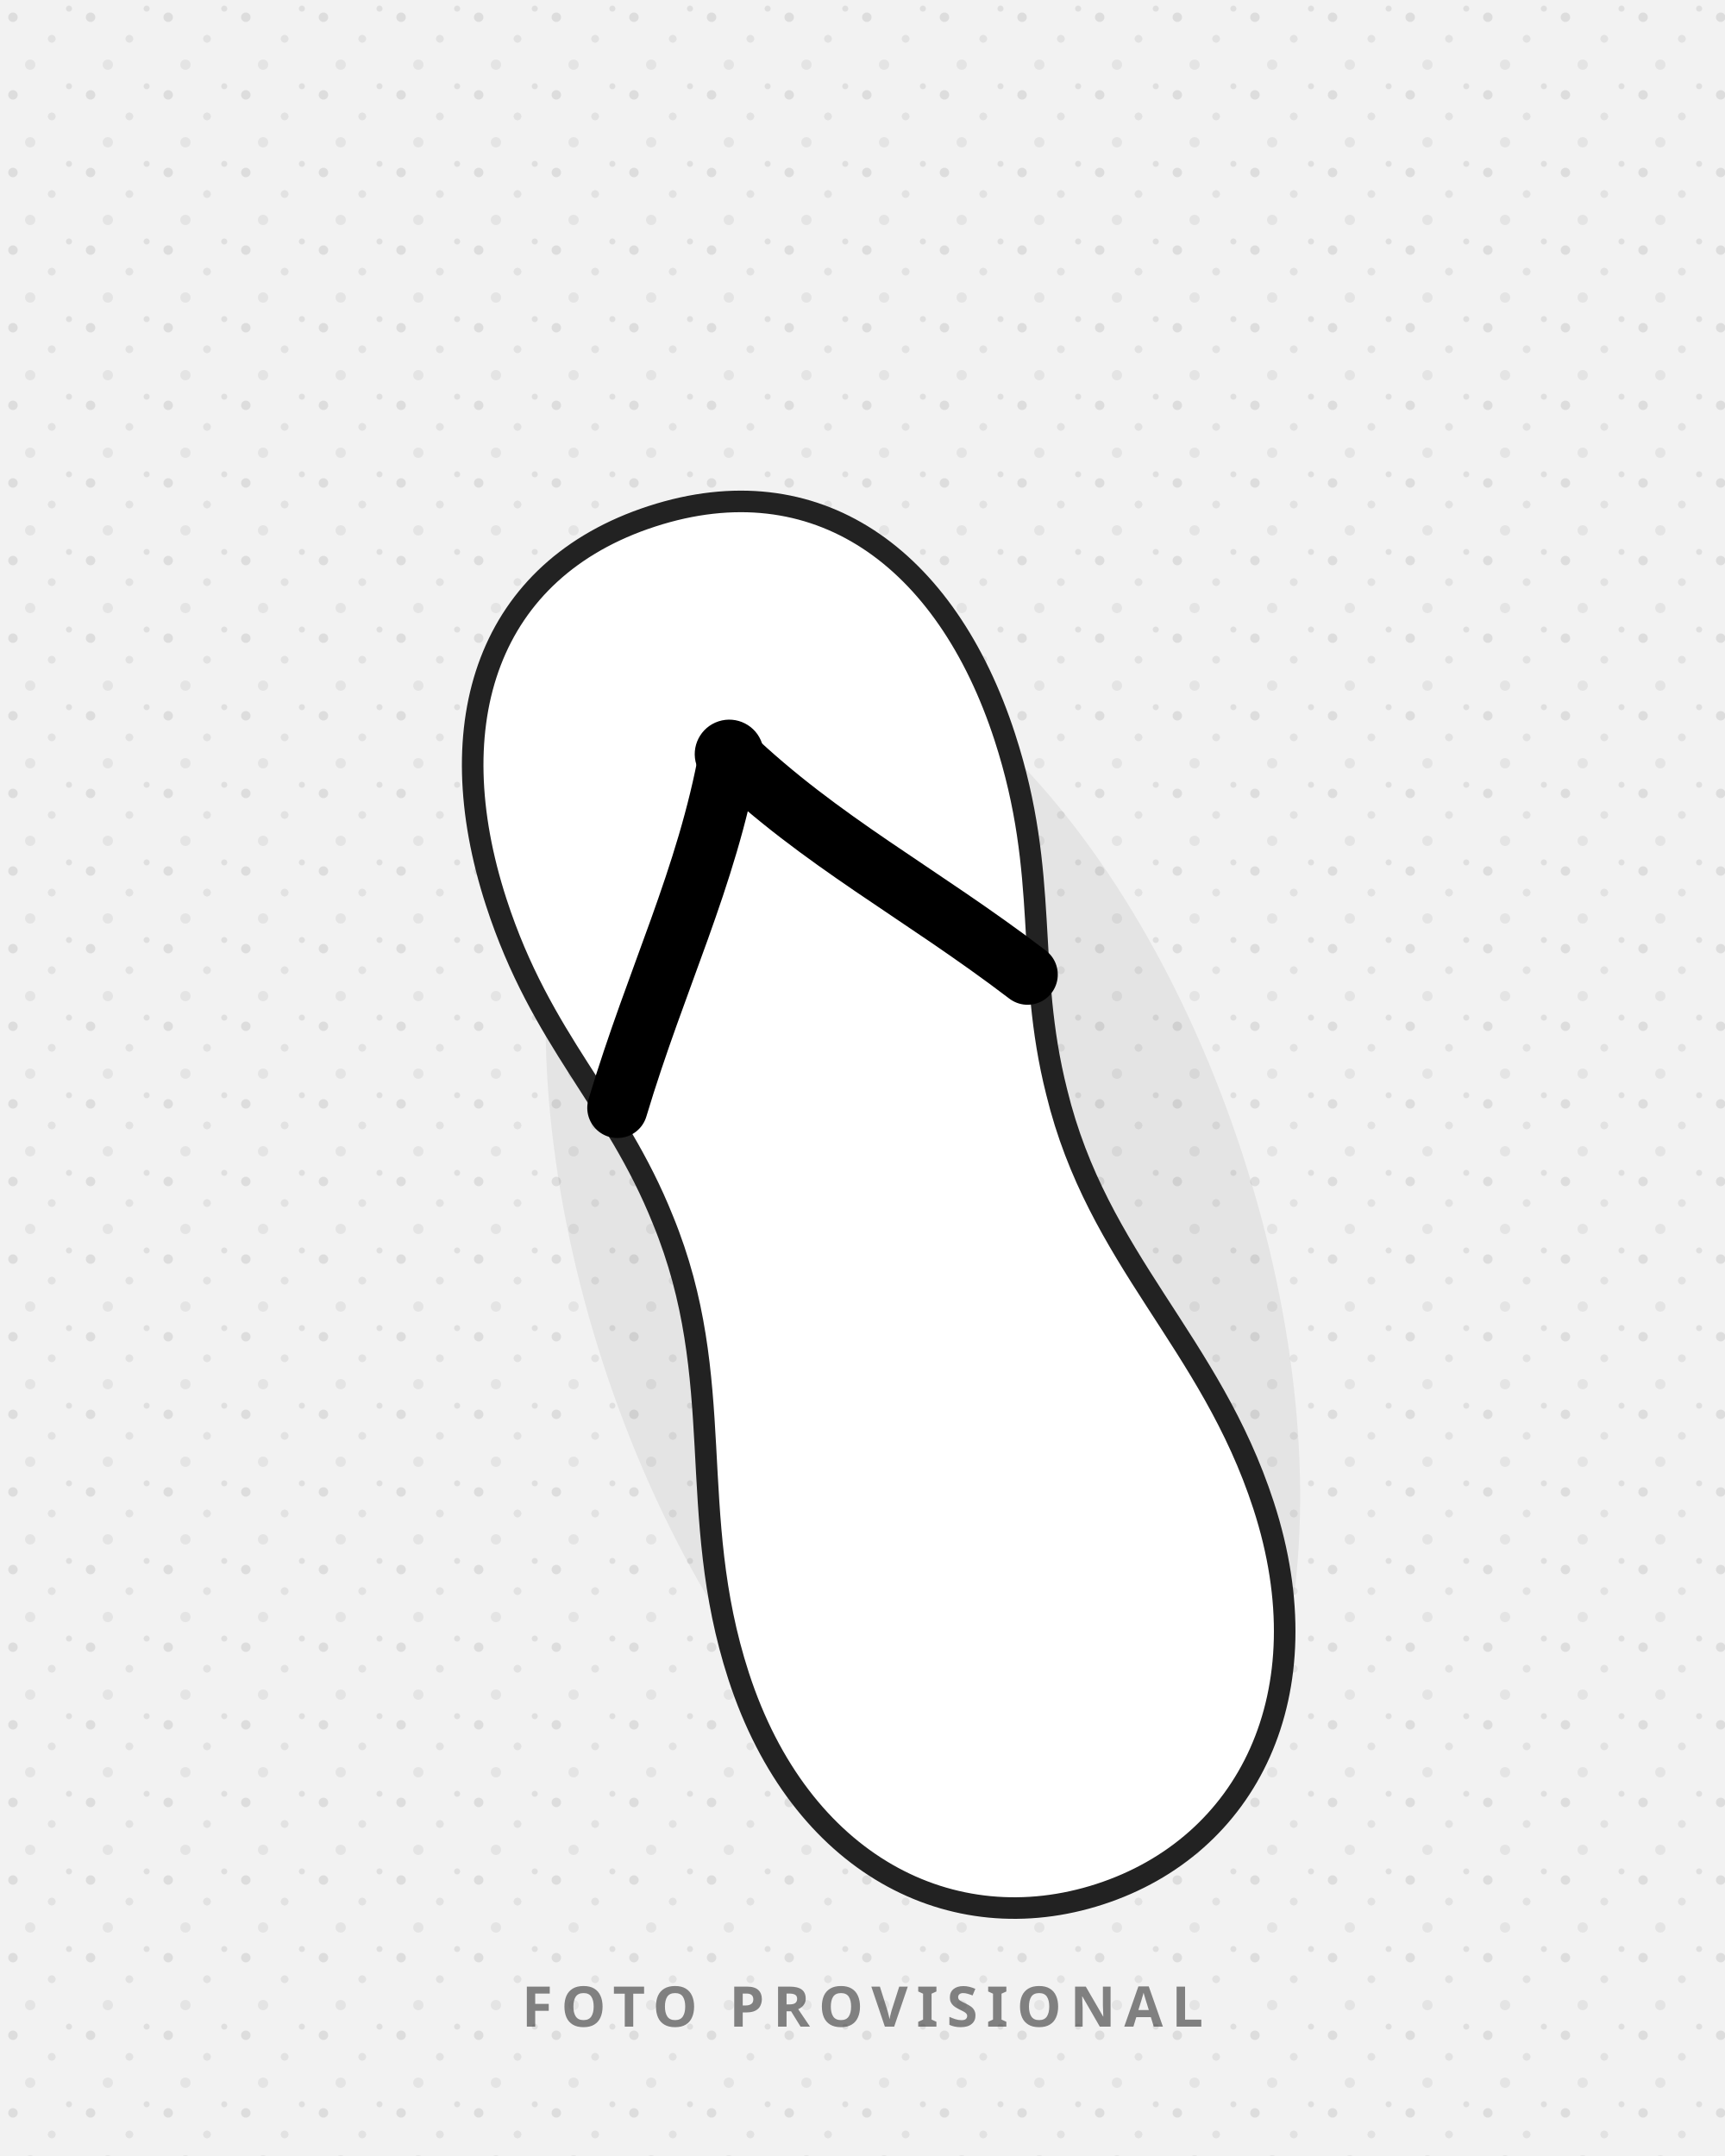
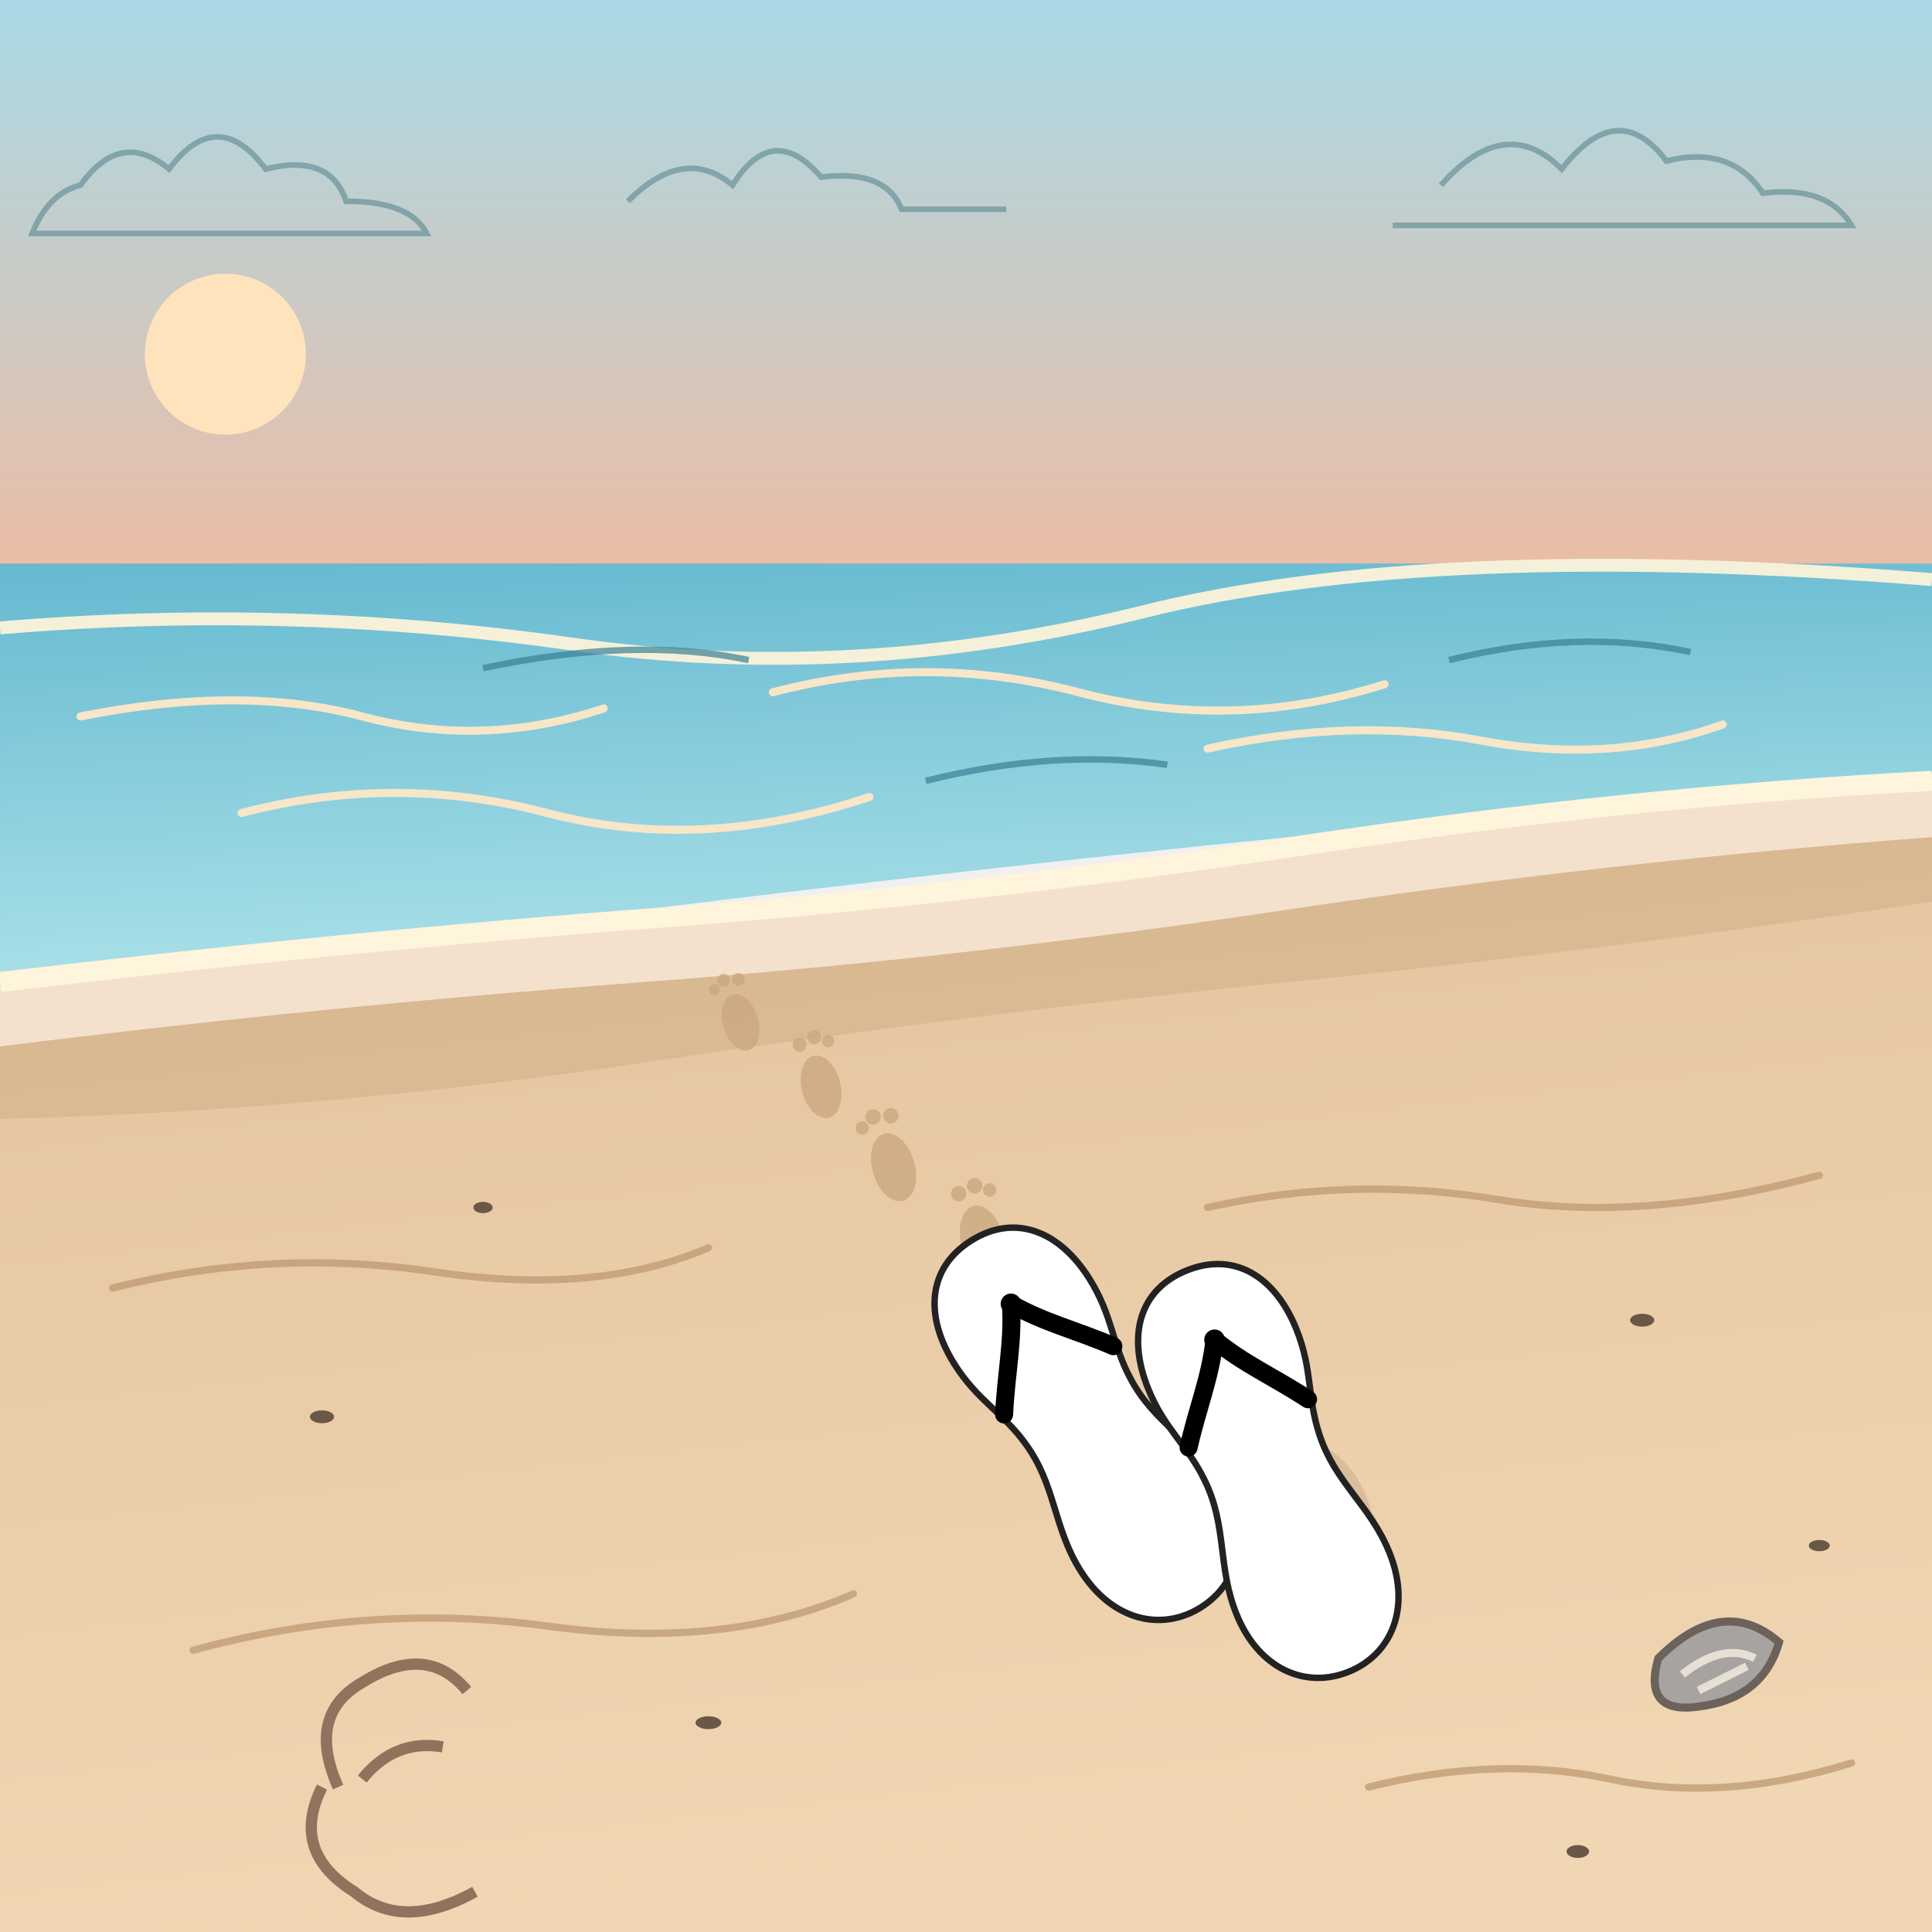
- <svg xmlns="http://www.w3.org/2000/svg" viewBox="0 0 400 500" role="img" aria-label="Chola en la arena (imagen provisional)">
+ <svg xmlns="http://www.w3.org/2000/svg" viewBox="0 0 240 240" preserveAspectRatio="xMidYMid slice" role="img" aria-labelledby="t">
  <defs>
-     <pattern id="sand" width="18" height="18" patternUnits="userSpaceOnUse">
-       <circle cx="3" cy="4" r="1.1" fill="#222222" opacity="0.10" />
-       <circle cx="12" cy="9" r="0.9" fill="#222222" opacity="0.08" />
-       <circle cx="7" cy="15" r="1.2" fill="#222222" opacity="0.07" />
-       <circle cx="16" cy="2" r="0.7" fill="#222222" opacity="0.09" />
-     </pattern>
+     <linearGradient id="sky" x2="0" y2="1">
+       <stop stop-color="#a9d9e6" />
+       <stop offset="1" stop-color="#f4b99d" />
+     </linearGradient>
+     <linearGradient id="sea" x2=".15" y2="1">
+       <stop stop-color="#65b9d0" />
+       <stop offset="1" stop-color="#a9e0e8" />
+     </linearGradient>
+     <linearGradient id="sand" x2=".2" y2="1">
+       <stop stop-color="#e2c29b" />
+       <stop offset="1" stop-color="#f1d6b3" />
+     </linearGradient>
+     <g id="chola" stroke="#222" stroke-linejoin="round" stroke-linecap="round">
+       <path transform="rotate(-18 200 270)" d="M200 112c40 0 62 30 62 74 0 34-12 52-14 82-3 40 16 66 16 106 0 46-28 74-64 74s-64-28-64-74c0-40 19-66 16-106-2-30-14-48-14-82 0-44 22-74 62-74z" fill="#fff" stroke-width="5" />
+       <path transform="rotate(-18 200 270)" d="M150 240C168 214 186 196 200 170C214 196 232 214 250 240" fill="none" stroke="#000" stroke-width="14" />
+       <circle transform="rotate(-18 200 270)" cx="200" cy="170" r="8" fill="#000" stroke="none" />
+     </g>
+     <g id="step" fill="#c9a57c">
+       <ellipse cx="0" cy="0" rx="2.2" ry="3.6" />
+       <circle cx="-1.2" cy="-5.2" r=".8" />
+       <circle cx=".6" cy="-5.6" r=".8" />
+       <circle cx="2" cy="-4.8" r=".7" />
+     </g>
  </defs>
-   <rect width="400" height="500" fill="#F2F2F2" />
-   <rect width="400" height="500" fill="url(#sand)" />
-   <ellipse cx="214" cy="292" rx="78" ry="150" transform="rotate(-18 214 292)" fill="#000000" opacity="0.06" />
-   <path transform="rotate(-18 200 270)" d="M200 112c40 0 62 30 62 74 0 34-12 52-14 82-3 40 16 66 16 106 0 46-28 74-64 74s-64-28-64-74c0-40 19-66 16-106-2-30-14-48-14-82 0-44 22-74 62-74z" fill="#FFFFFF" stroke="#222222" stroke-width="5" />
-   <path transform="rotate(-18 200 270)" d="M150 240 C168 214 186 196 200 170 C214 196 232 214 250 240" fill="none" stroke="#000000" stroke-width="14" stroke-linecap="round" stroke-linejoin="round" />
-   <circle transform="rotate(-18 200 270)" cx="200" cy="170" r="8" fill="#000000" />
-   <text x="200" y="470" text-anchor="middle" font-family="Manrope, sans-serif" font-size="13" font-weight="600" letter-spacing="2" fill="#222222" opacity="0.55">FOTO PROVISIONAL</text>
+   <rect width="240" height="80" fill="url(#sky)" />
+   <circle cx="28" cy="44" r="10" fill="#ffe3bd" />
+   <g fill="none" stroke="#7398a0" stroke-width=".7" opacity=".8">
+     <path d="M10 23q5-7 11-2 6-8 12 0 8-2 10 4 8 0 10 4H4q2-5 6-6z" />
+     <path d="M78 25q7-7 13-2 5-8 11-1 8-1 10 4h13" />
+     <path d="M179 23q8-9 15-2 7-9 13-1 8-2 12 4 8-1 11 4h-57" />
+   </g>
+   <path d="M0 70H240V96Q200 100 160 104T80 113T0 121Z" fill="url(#sea)" />
+   <path d="M0 78Q36 75 71 80T142 76T240 72" fill="none" stroke="#f5f0d9" stroke-width="1.6" />
+   <g fill="none" stroke="#f7e6c8" stroke-linecap="round">
+     <path d="M10 89q20-4 35 0t30-1" />
+     <path d="M96 86q19-5 38 0t38-1" />
+     <path d="M30 101q19-5 38 0t40-2" />
+     <path d="M150 93q18-4 34-1t30-2" />
+   </g>
+   <g fill="none" stroke="#397f94" stroke-width=".8" opacity=".7">
+     <path d="M60 83q19-4 33-1M180 82q16-4 30-1M115 97q16-4 30-2" />
+   </g>
+   <path d="M0 121Q40 116 80 113T160 104T240 96V104Q200 109 160 114T80 124T0 132Z" fill="#f4d9bd" opacity=".7" />
+   <path d="M0 122Q42 117 82 114T162 105T240 97" fill="none" stroke="#fff4dc" stroke-width="2.5" />
+   <path d="M0 130Q40 125 80 122T160 113T240 104V240H0Z" fill="url(#sand)" />
+   <path d="M0 130Q40 125 80 122T160 113T240 104V112Q200 118 160 122T80 132T0 139Z" fill="#cfae86" opacity=".55" />
+   <g fill="none" stroke="#c19c74" stroke-width=".9" stroke-linecap="round" opacity=".8">
+     <path d="M14 160q20-5 40-2t34-3" />
+     <path d="M150 150q18-4 36-1t40-3" />
+     <path d="M24 205q22-6 44-3t38-4" />
+     <path d="M170 222q16-4 30-1t30-2" />
+   </g>
+   <g opacity=".75">
+     <use href="#step" transform="translate(122 154) rotate(-14) scale(1.2)" />
+     <use href="#step" transform="translate(111 145) rotate(-16) scale(-1.2 1.2)" />
+     <use href="#step" transform="translate(102 135) rotate(-14) scale(1.1)" />
+     <use href="#step" transform="translate(92 127) rotate(-16) scale(-1 1)" />
+   </g>
+   <ellipse cx="140" cy="186" rx="9" ry="13" transform="rotate(-14 140 186)" fill="#8a6b4c" opacity=".18" />
+   <ellipse cx="162" cy="192" rx="9" ry="13" transform="rotate(-4 162 192)" fill="#8a6b4c" opacity=".18" />
+   <use href="#chola" transform="translate(136 180) rotate(-14) scale(.16) translate(-205 -300)" />
+   <use href="#chola" transform="translate(158 186) rotate(-4) scale(.16) translate(-205 -300)" />
+   <g fill="#6b5747">
+     <ellipse cx="40" cy="176" rx="1.5" ry=".8" />
+     <ellipse cx="204" cy="164" rx="1.5" ry=".8" />
+     <ellipse cx="226" cy="192" rx="1.3" ry=".7" />
+     <ellipse cx="88" cy="214" rx="1.6" ry=".8" />
+     <ellipse cx="60" cy="150" rx="1.2" ry=".7" />
+     <ellipse cx="196" cy="230" rx="1.4" ry=".8" />
+   </g>
+   <path d="M206 206q8-8 15-2-2 7-10 8-7 1-5-6z" fill="#a7a3a0" stroke="#6b625b" stroke-width="1" />
+   <path d="M209 208q5-4 9-2m-7 4 6-3" fill="none" stroke="#e7dfd4" stroke-width="1" />
+   <path d="M42 222q-4-9 3-13 8-5 13 1m-18 12q-4 8 4 13 6 5 15 0m-14-14q4-5 10-4" fill="none" stroke="#91725c" stroke-width="1.4" />
</svg>
